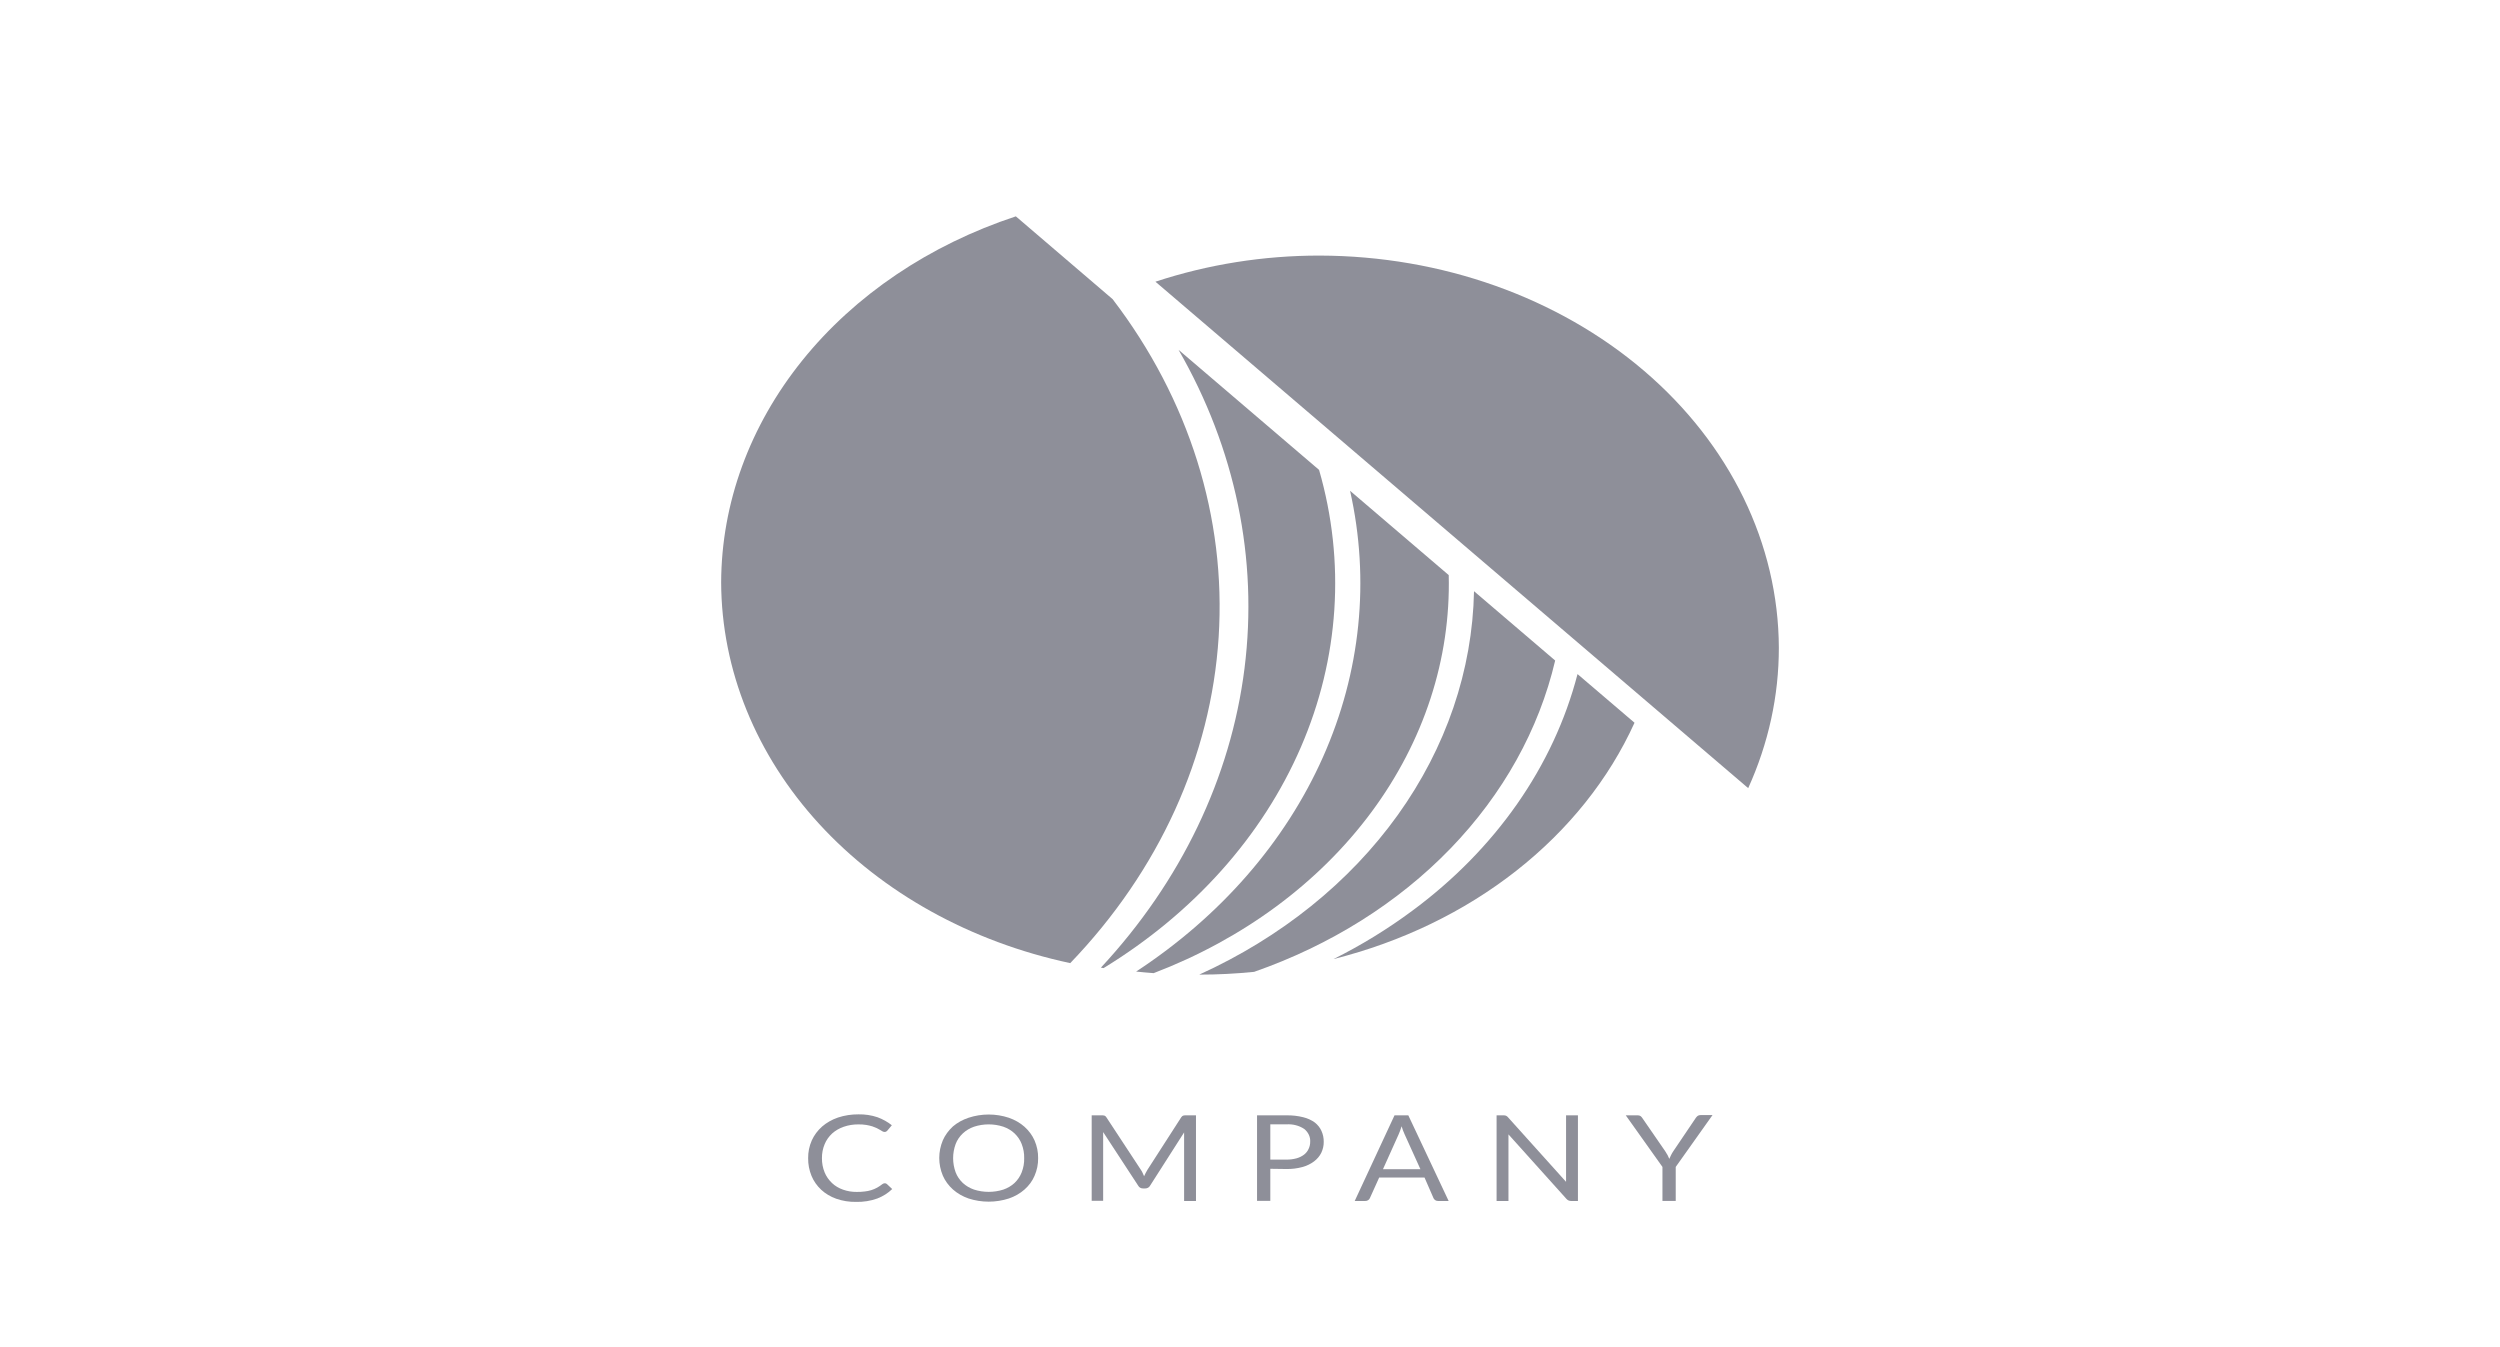
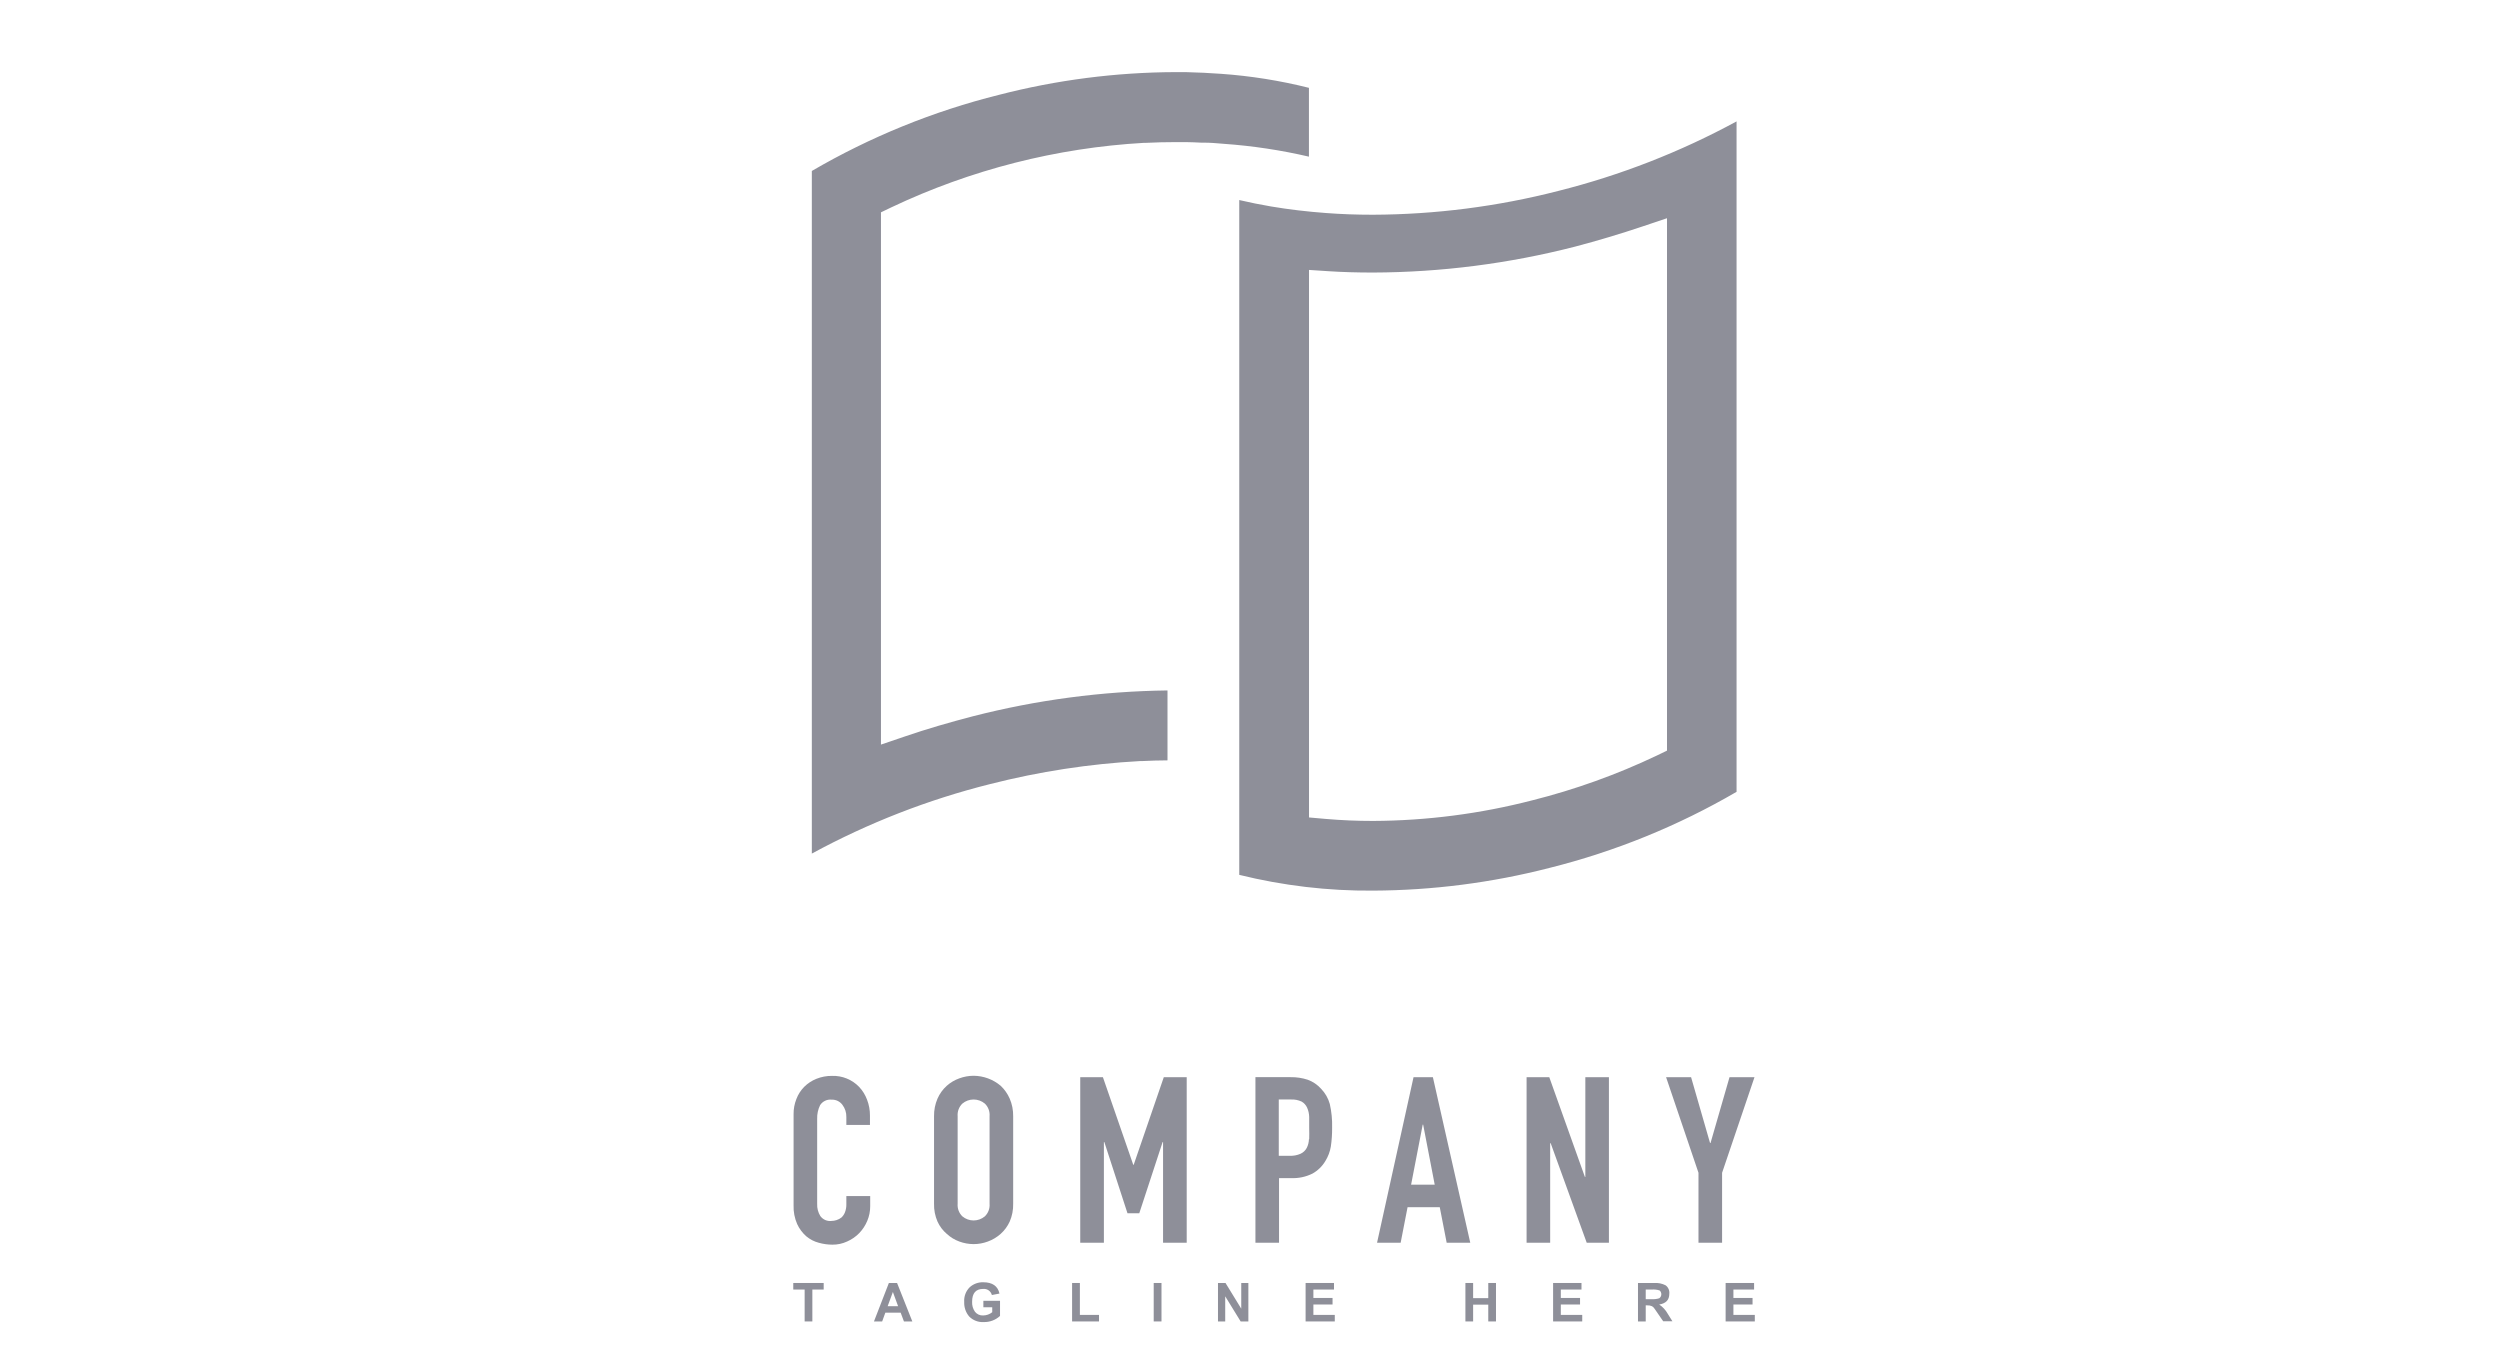
<svg xmlns="http://www.w3.org/2000/svg" width="104" height="56" viewBox="0 0 104 56" fill="none">
-   <path d="M36.81 49.223C36.826 49.224 36.842 49.227 36.856 49.232C36.871 49.238 36.884 49.246 36.895 49.256L37.116 49.464C36.945 49.632 36.733 49.766 36.495 49.858C36.217 49.958 35.916 50.006 35.615 49.999C35.331 50.004 35.049 49.959 34.786 49.867C34.55 49.783 34.337 49.656 34.163 49.495C33.985 49.328 33.848 49.132 33.76 48.919C33.663 48.682 33.615 48.432 33.619 48.181C33.615 47.928 33.666 47.677 33.771 47.44C33.867 47.226 34.013 47.03 34.199 46.864C34.387 46.702 34.612 46.574 34.861 46.489C35.133 46.399 35.422 46.355 35.714 46.357C35.985 46.352 36.254 46.393 36.506 46.478C36.725 46.559 36.925 46.671 37.1 46.81L36.915 47.032C36.902 47.047 36.886 47.061 36.868 47.072C36.846 47.085 36.82 47.091 36.793 47.089C36.765 47.087 36.737 47.079 36.713 47.065L36.614 47.006L36.476 46.931C36.416 46.903 36.354 46.878 36.291 46.857C36.209 46.832 36.125 46.813 36.04 46.798C35.931 46.781 35.821 46.773 35.711 46.775C35.501 46.773 35.293 46.806 35.098 46.874C34.917 46.937 34.753 47.031 34.618 47.152C34.48 47.281 34.374 47.431 34.306 47.596C34.228 47.783 34.19 47.981 34.193 48.181C34.19 48.383 34.228 48.584 34.306 48.775C34.373 48.938 34.478 49.088 34.613 49.216C34.739 49.336 34.896 49.429 35.071 49.49C35.251 49.554 35.444 49.586 35.639 49.584C35.752 49.586 35.865 49.579 35.976 49.565C36.158 49.546 36.333 49.492 36.487 49.407C36.564 49.364 36.637 49.315 36.705 49.261C36.733 49.238 36.771 49.224 36.81 49.223Z" fill="#8E8F99" />
-   <path d="M43.186 48.18C43.19 48.431 43.139 48.679 43.037 48.914C42.947 49.127 42.805 49.321 42.621 49.483C42.437 49.646 42.215 49.773 41.969 49.857C41.428 50.033 40.831 50.033 40.291 49.857C40.046 49.772 39.825 49.644 39.642 49.482C39.458 49.317 39.315 49.121 39.222 48.907C39.023 48.432 39.023 47.912 39.222 47.437C39.316 47.223 39.459 47.027 39.642 46.859C39.827 46.702 40.048 46.58 40.291 46.499C40.83 46.319 41.429 46.319 41.969 46.499C42.214 46.584 42.436 46.711 42.62 46.874C42.802 47.038 42.944 47.231 43.037 47.442C43.139 47.678 43.19 47.928 43.186 48.18ZM42.606 48.18C42.611 47.98 42.575 47.781 42.502 47.591C42.44 47.428 42.339 47.278 42.206 47.15C42.077 47.028 41.917 46.933 41.74 46.871C41.347 46.742 40.912 46.742 40.52 46.871C40.342 46.933 40.183 47.028 40.053 47.15C39.918 47.277 39.817 47.427 39.755 47.591C39.615 47.975 39.615 48.386 39.755 48.77C39.817 48.933 39.919 49.083 40.053 49.211C40.183 49.331 40.342 49.426 40.52 49.487C40.913 49.613 41.346 49.613 41.74 49.487C41.917 49.426 42.077 49.331 42.206 49.211C42.339 49.083 42.439 48.932 42.502 48.77C42.576 48.58 42.611 48.38 42.606 48.18Z" fill="#8E8F99" />
-   <path d="M47.536 48.799L47.594 48.931C47.617 48.884 47.636 48.841 47.658 48.799C47.679 48.754 47.703 48.711 47.73 48.669L49.14 46.478C49.168 46.44 49.193 46.417 49.22 46.41C49.258 46.4 49.297 46.396 49.336 46.398H49.753V49.961H49.259V47.341C49.259 47.308 49.259 47.27 49.259 47.23C49.256 47.19 49.256 47.149 49.259 47.108L47.84 49.329C47.822 49.363 47.793 49.391 47.757 49.41C47.721 49.43 47.679 49.44 47.636 49.44H47.556C47.513 49.441 47.471 49.431 47.434 49.411C47.398 49.391 47.369 49.363 47.352 49.329L45.891 47.094C45.891 47.136 45.891 47.179 45.891 47.221C45.891 47.264 45.891 47.301 45.891 47.334V49.954H45.414V46.398H45.831C45.87 46.396 45.909 46.4 45.947 46.41C45.981 46.424 46.008 46.448 46.024 46.478L47.465 48.671C47.493 48.712 47.517 48.755 47.536 48.799Z" fill="#8E8F99" />
-   <path d="M52.845 48.622V49.956H52.293V46.398H53.524C53.756 46.394 53.988 46.42 54.211 46.476C54.39 46.519 54.555 46.594 54.697 46.697C54.819 46.794 54.914 46.913 54.973 47.046C55.038 47.191 55.07 47.346 55.067 47.502C55.069 47.658 55.034 47.812 54.965 47.957C54.898 48.093 54.796 48.215 54.666 48.313C54.525 48.42 54.358 48.5 54.178 48.549C53.963 48.607 53.738 48.635 53.513 48.631L52.845 48.622ZM52.845 48.24H53.513C53.658 48.241 53.802 48.223 53.941 48.185C54.055 48.153 54.16 48.1 54.25 48.032C54.333 47.967 54.397 47.886 54.437 47.796C54.483 47.701 54.505 47.599 54.504 47.497C54.51 47.398 54.491 47.299 54.448 47.207C54.405 47.115 54.34 47.032 54.255 46.964C54.044 46.823 53.779 46.755 53.513 46.773H52.845V48.24Z" fill="#8E8F99" />
-   <path d="M60.264 49.961H59.828C59.785 49.963 59.742 49.951 59.707 49.928C59.676 49.906 59.651 49.878 59.635 49.846L59.26 48.985H57.374L56.985 49.846C56.971 49.877 56.947 49.905 56.916 49.926C56.881 49.95 56.837 49.963 56.792 49.961H56.356L58.012 46.398H58.586L60.264 49.961ZM57.532 48.638H59.089L58.432 47.188C58.381 47.078 58.34 46.967 58.307 46.853L58.244 47.039C58.225 47.096 58.203 47.148 58.183 47.19L57.532 48.638Z" fill="#8E8F99" />
-   <path d="M62.65 46.414C62.682 46.429 62.711 46.451 62.732 46.478L65.148 49.164C65.148 49.122 65.148 49.079 65.148 49.039C65.148 48.999 65.148 48.959 65.148 48.921V46.398H65.642V49.961H65.366C65.326 49.962 65.288 49.955 65.252 49.94C65.218 49.923 65.188 49.901 65.164 49.874L62.752 47.19C62.754 47.231 62.754 47.272 62.752 47.313C62.752 47.353 62.752 47.388 62.752 47.421V49.961H62.258V46.398H62.55C62.584 46.397 62.618 46.402 62.65 46.414Z" fill="#8E8F99" />
-   <path d="M69.71 48.544V49.959H69.158V48.544L67.632 46.398H68.126C68.168 46.395 68.211 46.406 68.245 46.428C68.275 46.451 68.3 46.478 68.319 46.508L69.274 47.893C69.313 47.952 69.346 48.006 69.374 48.058C69.401 48.11 69.423 48.159 69.443 48.209L69.514 48.056C69.541 47.999 69.573 47.945 69.608 47.893L70.549 46.499C70.569 46.471 70.594 46.446 70.621 46.423C70.654 46.399 70.697 46.386 70.74 46.388H71.24L69.71 48.544Z" fill="#8E8F99" />
-   <path d="M47.263 40.417C47.503 40.443 47.746 40.464 47.992 40.483C51.717 39.059 54.867 36.73 57.051 33.784C59.234 30.839 60.353 27.41 60.267 23.924L56.163 20.417C56.997 24.128 56.607 27.964 55.035 31.496C53.463 35.028 50.772 38.117 47.263 40.417Z" fill="#8E8F99" />
-   <path d="M45.797 40.254L45.908 40.273C49.658 37.981 52.517 34.781 54.115 31.086C55.714 27.391 55.978 23.372 54.873 19.547L49.027 14.552C51.392 18.658 52.344 23.253 51.772 27.803C51.2 32.353 49.128 36.67 45.797 40.254Z" fill="#8E8F99" />
-   <path d="M65.625 28.042C64.632 31.872 62.219 35.326 58.746 37.891C57.732 38.644 56.638 39.316 55.478 39.896C58.306 39.185 60.906 37.93 63.076 36.225C65.246 34.521 66.93 32.414 67.996 30.066L65.625 28.042Z" fill="#8E8F99" />
-   <path d="M64.695 27.478L61.319 24.594C61.254 27.883 60.16 31.096 58.15 33.901C56.14 36.706 53.287 39 49.888 40.544H49.905C50.662 40.544 51.419 40.505 52.171 40.429C55.347 39.321 58.154 37.559 60.339 35.299C62.524 33.039 64.021 30.352 64.695 27.478Z" fill="#8E8F99" />
-   <path d="M46.286 12.446L42.259 9C38.658 10.189 35.562 12.278 33.375 14.995C31.188 17.713 30.011 20.931 30 24.229V24.229C30.014 27.872 31.449 31.409 34.079 34.277C36.71 37.145 40.385 39.182 44.522 40.066C48.216 36.221 50.379 31.469 50.696 26.502C51.013 21.535 49.468 16.611 46.286 12.446Z" fill="#8E8F99" />
-   <path d="M74 26.948C73.985 22.625 71.969 18.482 68.391 15.425C64.813 12.368 59.964 10.645 54.904 10.632C52.566 10.63 50.247 10.999 48.066 11.719L72.725 32.787C73.569 30.925 74.001 28.945 74 26.948Z" fill="#8E8F99" />
+   <path fill-rule="evenodd" clip-rule="evenodd" d="M50.114 5.935H49.977C49.767 5.922 49.557 5.917 49.347 5.912H49.347H49.327H48.892C48.495 5.912 48.09 5.922 47.688 5.942C47.657 5.94 47.627 5.94 47.597 5.942C43.952 6.149 40.382 7.06 37.081 8.625L36.648 8.833V30.975L37.66 30.631C38.548 30.326 39.494 30.052 40.473 29.797C43.119 29.118 45.837 28.757 48.568 28.722V31.631C48.206 31.633 47.855 31.643 47.503 31.661H47.419C45.318 31.776 43.232 32.097 41.191 32.617C38.607 33.264 36.114 34.236 33.772 35.509V7.112C36.205 5.693 38.825 4.627 41.556 3.946C43.953 3.327 46.417 3.009 48.892 3H49.319C49.83 3.013 50.329 3.036 50.797 3.071C52.03 3.158 53.253 3.353 54.452 3.654V6.517C53.287 6.246 52.103 6.067 50.91 5.983C50.886 5.981 50.862 5.979 50.838 5.977C50.591 5.956 50.344 5.935 50.114 5.935ZM55.153 8.861C55.788 8.91 56.446 8.933 57.111 8.933C59.712 8.923 62.303 8.591 64.824 7.943C67.407 7.294 69.899 6.322 72.241 5.05V32.94C69.807 34.358 67.185 35.424 64.455 36.106C62.057 36.723 59.593 37.039 57.118 37.05C55.243 37.065 53.374 36.844 51.553 36.394V8.322C51.983 8.421 52.426 8.513 52.876 8.589C53.615 8.714 54.394 8.805 55.153 8.861ZM69.347 9.078L68.335 9.418C67.404 9.731 66.466 10.011 65.522 10.26C62.775 10.966 59.951 11.328 57.116 11.338C56.456 11.338 55.849 11.32 55.262 11.282L54.455 11.229V31.318V34.006L55.148 34.067C55.79 34.123 56.453 34.151 57.121 34.151C59.354 34.141 61.578 33.853 63.741 33.294C65.522 32.847 67.255 32.224 68.915 31.435L69.347 31.226V9.078Z" fill="#8E8F99" />
+   <path d="M35.737 45.212C35.592 45.062 35.416 44.943 35.222 44.865C35.028 44.786 34.82 44.75 34.611 44.757C34.389 44.754 34.168 44.796 33.961 44.879C33.772 44.955 33.6 45.068 33.455 45.212C33.312 45.357 33.201 45.53 33.129 45.721C33.05 45.921 33.01 46.134 33.013 46.349V50.143C33.004 50.41 33.055 50.676 33.162 50.921C33.251 51.116 33.381 51.289 33.541 51.43C33.693 51.557 33.871 51.65 34.062 51.699C34.247 51.751 34.438 51.778 34.629 51.778C34.84 51.78 35.05 51.735 35.241 51.646C35.431 51.563 35.603 51.444 35.747 51.295C35.888 51.148 36.001 50.975 36.079 50.786C36.16 50.595 36.201 50.389 36.2 50.181V49.757H35.208V50.095C35.211 50.21 35.192 50.325 35.15 50.433C35.118 50.514 35.069 50.587 35.006 50.647C34.945 50.696 34.874 50.733 34.799 50.756C34.732 50.778 34.662 50.79 34.591 50.791C34.503 50.802 34.413 50.788 34.331 50.753C34.249 50.717 34.179 50.66 34.126 50.588C34.032 50.436 33.986 50.258 33.994 50.08V46.542C33.988 46.346 34.03 46.151 34.116 45.975C34.167 45.895 34.24 45.831 34.326 45.791C34.412 45.75 34.507 45.735 34.601 45.746C34.687 45.743 34.772 45.761 34.849 45.798C34.926 45.836 34.993 45.891 35.044 45.96C35.155 46.106 35.213 46.285 35.208 46.469V46.797H36.19V46.41C36.192 46.183 36.151 45.958 36.069 45.746C35.995 45.548 35.883 45.366 35.737 45.212Z" fill="#8E8F99" />
+   <path d="M41.629 45.169C41.313 44.902 40.914 44.755 40.501 44.752C40.299 44.753 40.098 44.789 39.909 44.859C39.716 44.928 39.538 45.033 39.385 45.169C39.221 45.317 39.09 45.498 39.001 45.701C38.901 45.932 38.852 46.183 38.856 46.435V50.074C38.849 50.33 38.899 50.585 39.001 50.819C39.09 51.015 39.221 51.189 39.385 51.328C39.537 51.469 39.715 51.578 39.909 51.648C40.098 51.718 40.299 51.754 40.501 51.755C40.703 51.755 40.903 51.719 41.093 51.648C41.29 51.577 41.472 51.468 41.629 51.328C41.787 51.186 41.914 51.013 42.003 50.819C42.105 50.585 42.154 50.33 42.148 50.074V46.435C42.152 46.183 42.103 45.932 42.003 45.701C41.915 45.5 41.788 45.319 41.629 45.169ZM41.166 50.074C41.174 50.171 41.161 50.269 41.127 50.36C41.093 50.451 41.039 50.533 40.969 50.601C40.838 50.711 40.672 50.771 40.502 50.771C40.331 50.771 40.166 50.711 40.035 50.601C39.965 50.533 39.911 50.451 39.877 50.36C39.843 50.269 39.83 50.171 39.838 50.074V46.435C39.83 46.339 39.843 46.241 39.877 46.15C39.911 46.059 39.965 45.976 40.035 45.909C40.166 45.799 40.331 45.739 40.502 45.739C40.672 45.739 40.838 45.799 40.969 45.909C41.039 45.976 41.093 46.059 41.127 46.15C41.161 46.241 41.174 46.339 41.166 46.435V50.074Z" fill="#8E8F99" />
+   <path d="M49.367 51.699V44.811H48.414L47.161 48.457H47.144L45.881 44.811H44.938V51.699H45.922V47.509H45.94L46.903 50.471H47.394L48.365 47.509H48.383V51.699H49.367Z" fill="#8E8F99" />
+   <path d="M54.958 45.294C54.806 45.124 54.615 44.994 54.401 44.917C54.171 44.842 53.93 44.806 53.688 44.81H52.226V51.699H53.208V49.009H53.713C54.02 49.023 54.324 48.958 54.599 48.821C54.822 48.697 55.008 48.515 55.138 48.294C55.251 48.111 55.328 47.907 55.363 47.694C55.401 47.435 55.419 47.173 55.416 46.911C55.425 46.58 55.393 46.249 55.32 45.927C55.254 45.688 55.13 45.471 54.958 45.294ZM54.452 47.394C54.448 47.519 54.417 47.641 54.361 47.753C54.305 47.859 54.216 47.943 54.108 47.994C53.963 48.059 53.804 48.089 53.645 48.081H53.197V45.739H53.703C53.856 45.731 54.008 45.761 54.146 45.825C54.248 45.883 54.328 45.972 54.376 46.079C54.43 46.2 54.459 46.331 54.462 46.463C54.462 46.608 54.462 46.761 54.462 46.921C54.462 47.081 54.472 47.247 54.462 47.394H54.452Z" fill="#8E8F99" />
+   <path d="M59.608 44.811H58.803L57.285 51.699H58.267L58.555 50.219H59.894L60.182 51.699H61.163L59.608 44.811ZM58.702 49.281L59.185 46.784H59.203L59.684 49.281H58.702Z" fill="#8E8F99" />
+   <path d="M65.95 48.961H65.932L64.45 44.811H63.506V51.699H64.487V47.557H64.508L66.008 51.699H66.931V44.811H65.95V48.961Z" fill="#8E8F99" />
+   <path d="M71.948 44.811L71.158 47.549H71.138L70.349 44.811H69.309L70.657 48.788V51.699H71.639V48.788L72.987 44.811H71.948Z" fill="#8E8F99" />
+   <path d="M33 53.645H33.473V54.972H33.794V53.645H34.265V53.372H33V53.645Z" fill="#8E8F99" />
+   <path d="M36.977 53.372L36.357 54.972H36.698L36.83 54.608H37.468L37.604 54.972H37.953L37.318 53.372H36.977ZM36.926 54.339L37.144 53.746L37.361 54.339H36.926Z" fill="#8E8F99" />
+   <path d="M40.908 54.382H41.277V54.588C41.169 54.675 41.036 54.722 40.898 54.723C40.833 54.727 40.769 54.715 40.71 54.688C40.651 54.661 40.599 54.621 40.559 54.57C40.474 54.449 40.432 54.302 40.44 54.153C40.44 53.797 40.594 53.619 40.9 53.619C40.981 53.611 41.062 53.633 41.128 53.679C41.194 53.726 41.242 53.795 41.262 53.873L41.578 53.812C41.51 53.5 41.285 53.342 40.9 53.342C40.695 53.337 40.495 53.41 40.341 53.548C40.261 53.628 40.198 53.724 40.159 53.83C40.119 53.937 40.103 54.05 40.111 54.163C40.102 54.382 40.175 54.597 40.316 54.764C40.394 54.844 40.489 54.907 40.594 54.947C40.699 54.988 40.811 55.005 40.923 54.998C41.173 55.005 41.416 54.913 41.601 54.743V54.113H40.908V54.382Z" fill="#8E8F99" />
+   <path d="M44.923 53.372H44.599V54.972H45.719V54.7H44.923V53.372Z" fill="#8E8F99" />
+   <path d="M48.318 53.372H47.994V54.972H48.318V53.372Z" fill="#8E8F99" />
+   <path d="M51.636 54.441L50.981 53.372H50.668V54.972H50.969V53.927L51.611 54.972H51.932V53.372H51.636V54.441Z" fill="#8E8F99" />
+   <path d="M54.637 54.267H55.434V53.995H54.637V53.645H55.494V53.372H54.313V54.972H55.527V54.7H54.637V54.267Z" fill="#8E8F99" />
+   <path d="M61.912 54.003H61.282V53.372H60.961V54.972H61.282V54.273H61.912V54.972H62.233V53.372H61.912V54.003Z" fill="#8E8F99" />
+   <path d="M64.93 54.267H65.73V53.995H64.93V53.645H65.79V53.372H64.609V54.972H65.821V54.7H64.93V54.267Z" fill="#8E8F99" />
+   <path d="M69.023 54.268C69.302 54.224 69.443 54.077 69.443 53.823C69.451 53.755 69.441 53.686 69.413 53.623C69.386 53.56 69.342 53.506 69.286 53.467C69.141 53.394 68.98 53.361 68.818 53.373H68.14V54.972H68.462V54.303H68.525C68.593 54.299 68.662 54.311 68.725 54.339C68.772 54.368 68.811 54.408 68.839 54.456L69.188 54.964H69.572L69.377 54.652C69.291 54.497 69.17 54.366 69.023 54.268ZM68.699 54.046H68.462V53.645H68.715C68.825 53.636 68.936 53.649 69.041 53.683C69.064 53.703 69.083 53.729 69.095 53.758C69.107 53.787 69.113 53.818 69.111 53.849C69.11 53.88 69.101 53.911 69.087 53.938C69.072 53.966 69.051 53.99 69.026 54.008C68.92 54.041 68.81 54.053 68.699 54.046Z" fill="#8E8F99" />
+   <path d="M72.11 54.267H72.906V53.995H72.11V53.645H72.97V53.372H71.786V54.972H73V54.7H72.11V54.267Z" fill="#8E8F99" />
</svg>
